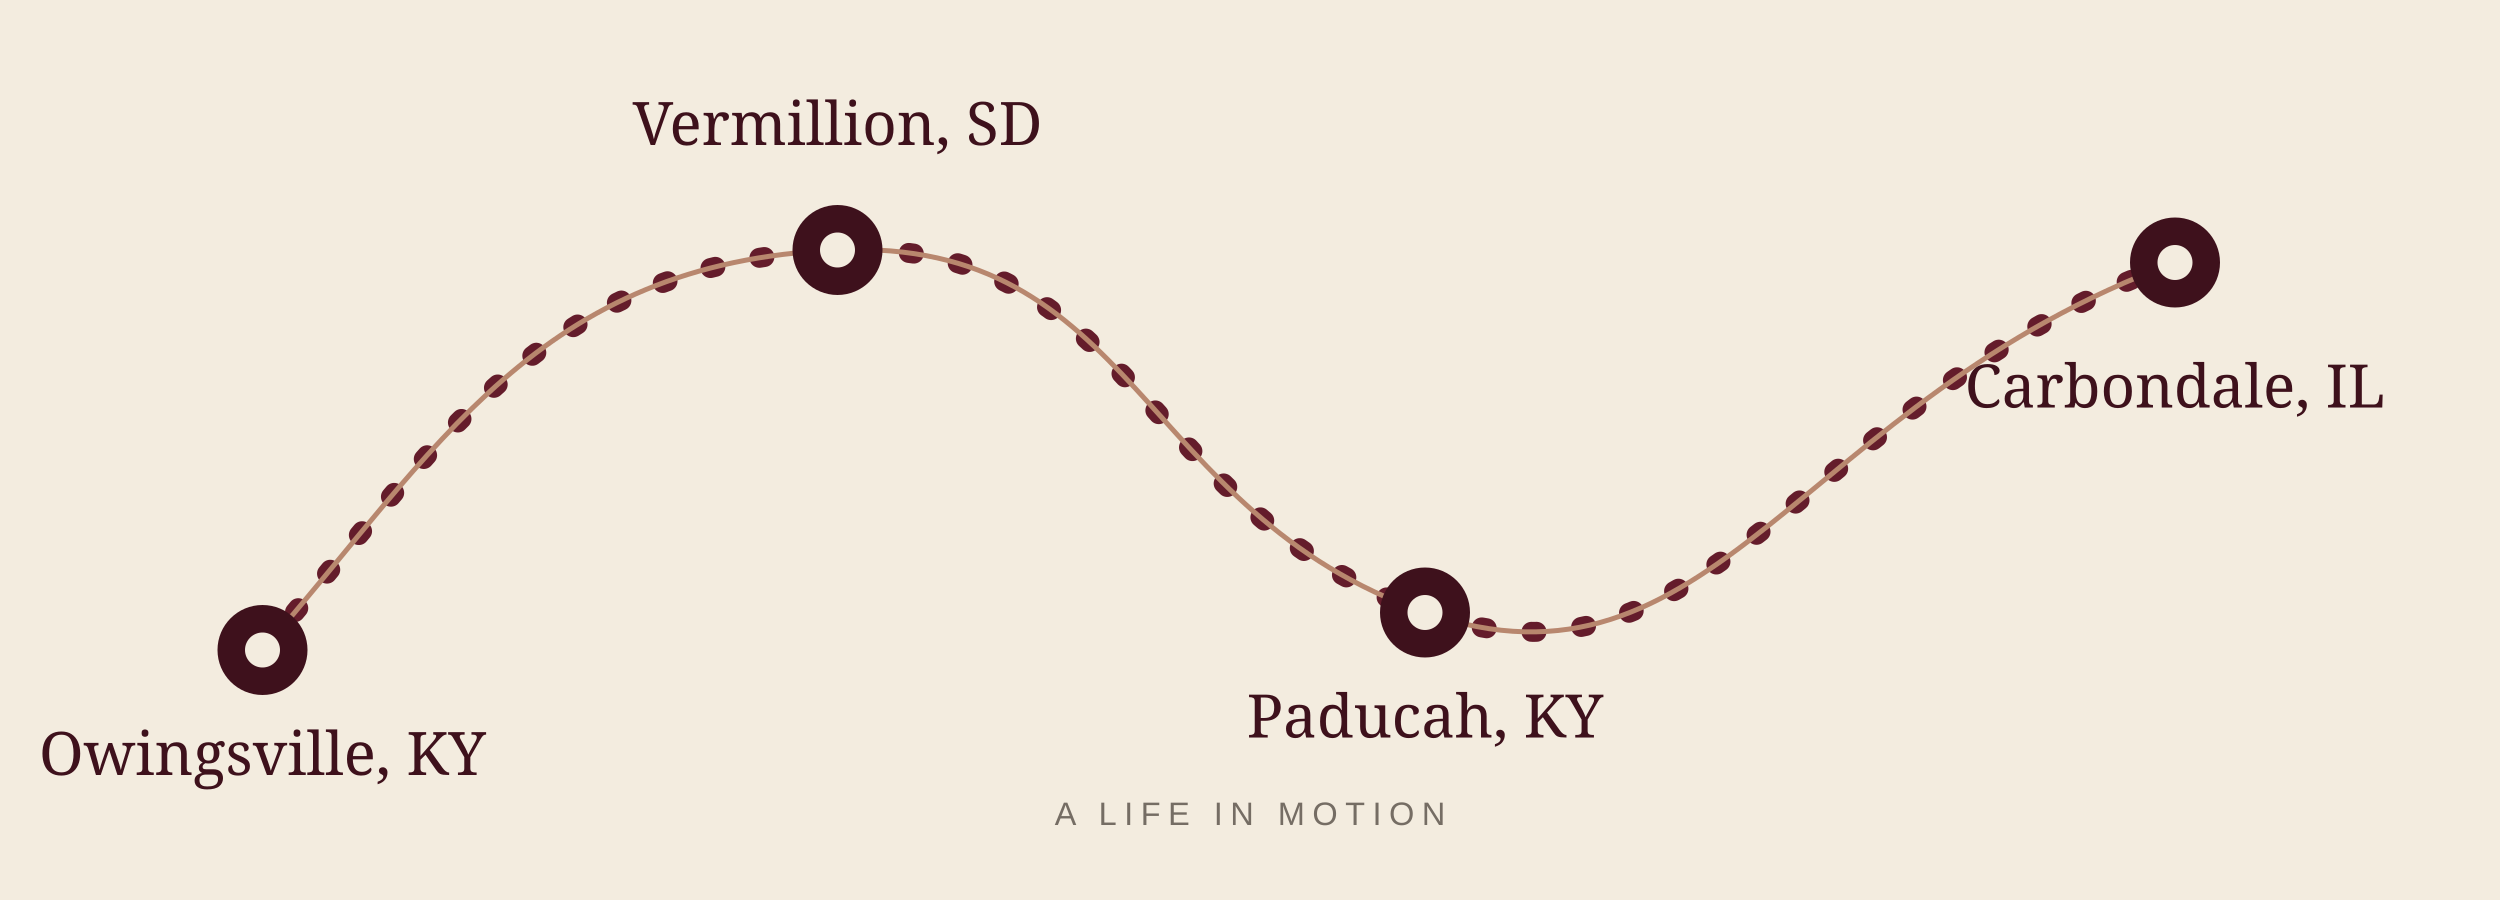
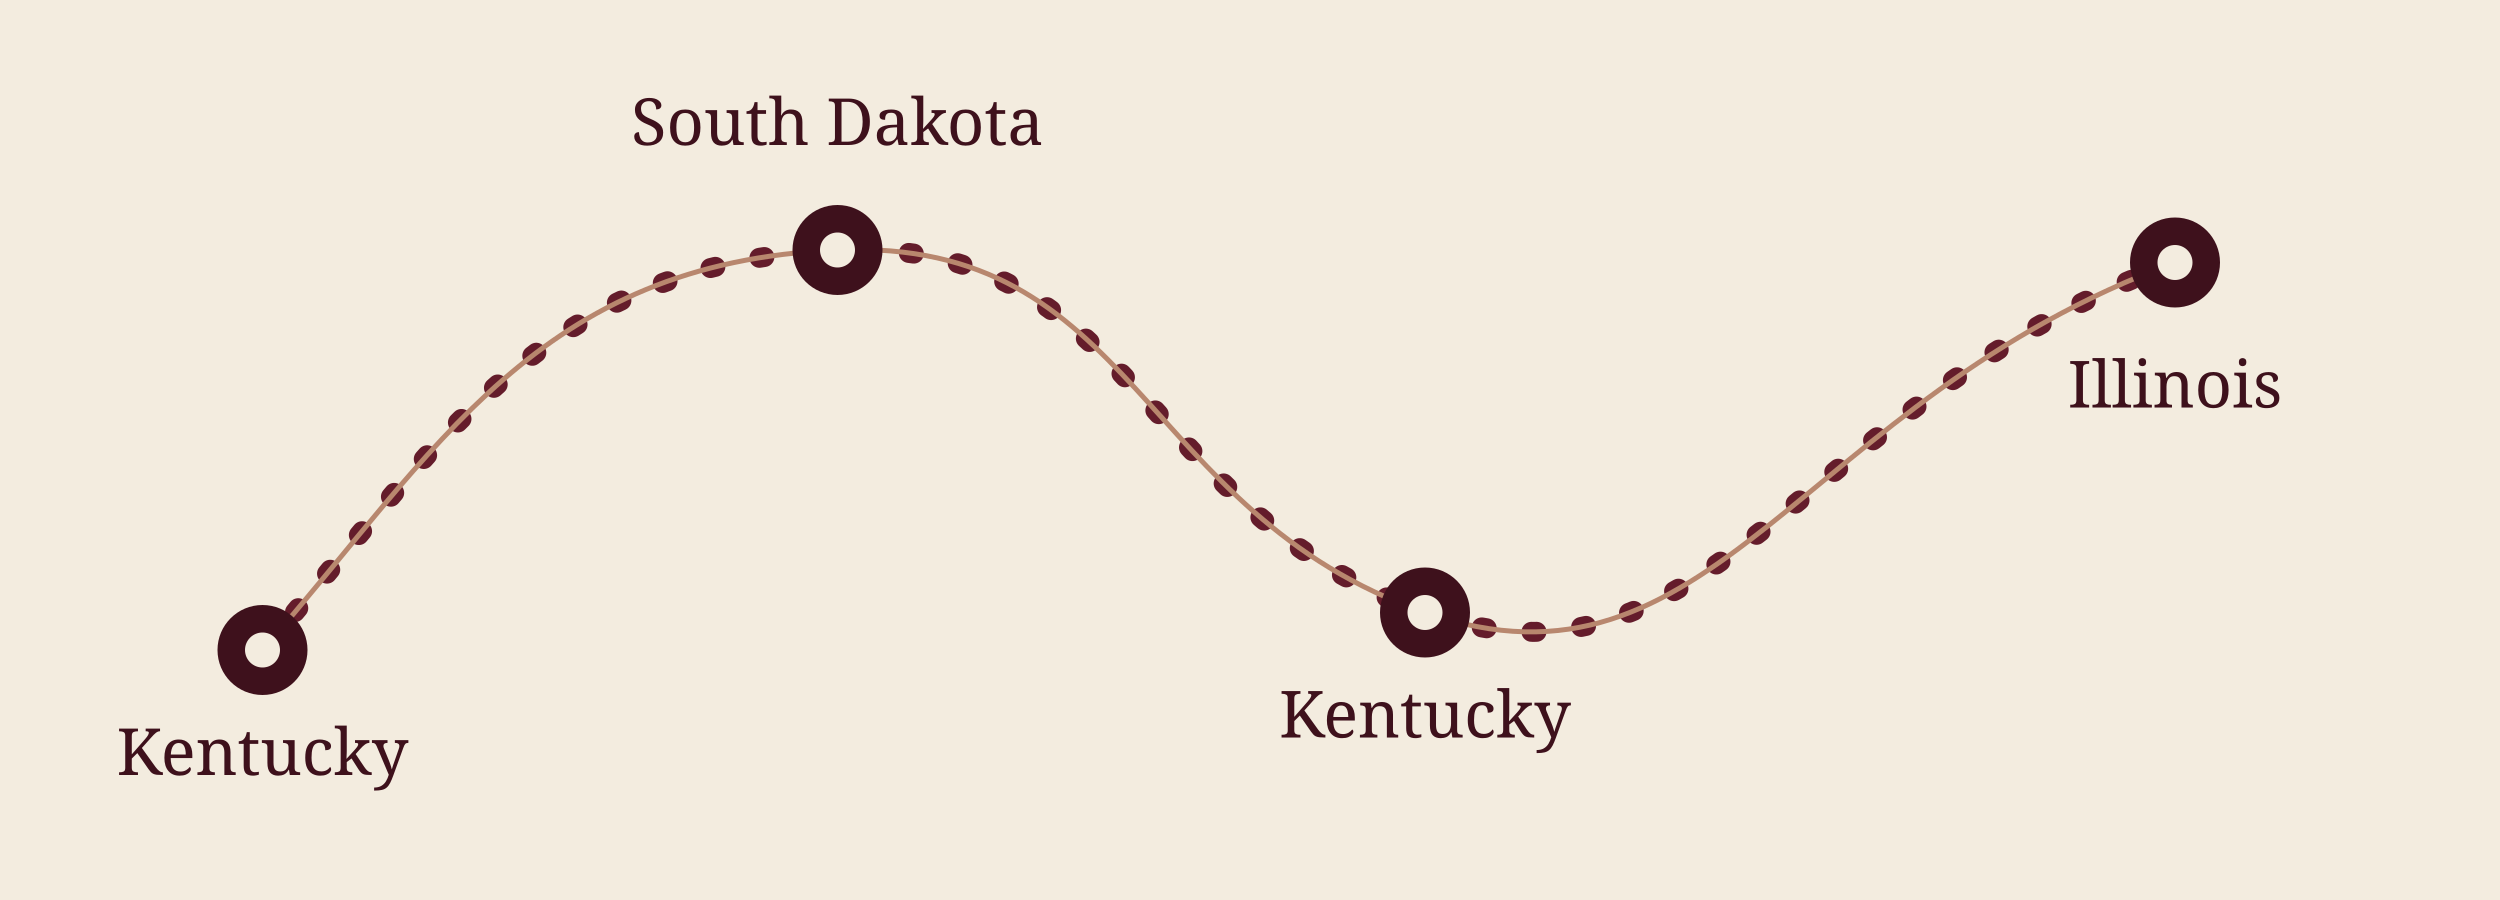
<svg xmlns="http://www.w3.org/2000/svg" viewBox="0 0 1000 360" role="img" aria-labelledby="title desc">
  <rect width="1000" height="360" fill="#f3ecdf" />
  <path d="M105 260 C175 180 215 105 335 100 S455 205 570 245 S720 160 870 105" fill="none" stroke="#641c2b" stroke-width="8" stroke-linecap="round" stroke-dasharray="2 18" />
  <path d="M105 260 C175 180 215 105 335 100 S455 205 570 245 S720 160 870 105" fill="none" stroke="#b8876e" stroke-width="2" stroke-linecap="round" />
  <circle cx="105" cy="260" r="18" fill="#3e111c" />
  <circle cx="335" cy="100" r="18" fill="#3e111c" />
  <circle cx="570" cy="245" r="18" fill="#3e111c" />
  <circle cx="870" cy="105" r="18" fill="#3e111c" />
  <circle cx="105" cy="260" r="7" fill="#f3ecdf" />
  <circle cx="335" cy="100" r="7" fill="#f3ecdf" />
  <circle cx="570" cy="245" r="7" fill="#f3ecdf" />
  <circle cx="870" cy="105" r="7" fill="#f3ecdf" />
-   <text x="105" y="310" text-anchor="middle" fill="#3e111c" font-family="Georgia, serif" font-size="24">Owingsville, KY</text>
-   <text x="335" y="58" text-anchor="middle" fill="#3e111c" font-family="Georgia, serif" font-size="24">Vermillion, SD</text>
-   <text x="570" y="295" text-anchor="middle" fill="#3e111c" font-family="Georgia, serif" font-size="24">Paducah, KY</text>
-   <text x="870" y="163" text-anchor="middle" fill="#3e111c" font-family="Georgia, serif" font-size="24">Carbondale, IL</text>
-   <text x="500" y="330" text-anchor="middle" fill="#756d64" font-family="Arial, sans-serif" font-size="13" letter-spacing="3">A LIFE IN MOTION</text>
+   <text x="105" y="310" text-anchor="middle" fill="#3e111c" font-family="Georgia, serif" font-size="26">Kentucky</text>
+   <text x="335" y="58" text-anchor="middle" fill="#3e111c" font-family="Georgia, serif" font-size="26">South Dakota</text>
+   <text x="570" y="295" text-anchor="middle" fill="#3e111c" font-family="Georgia, serif" font-size="26">Kentucky</text>
+   <text x="870" y="163" text-anchor="middle" fill="#3e111c" font-family="Georgia, serif" font-size="26">Illinois</text>
</svg>
